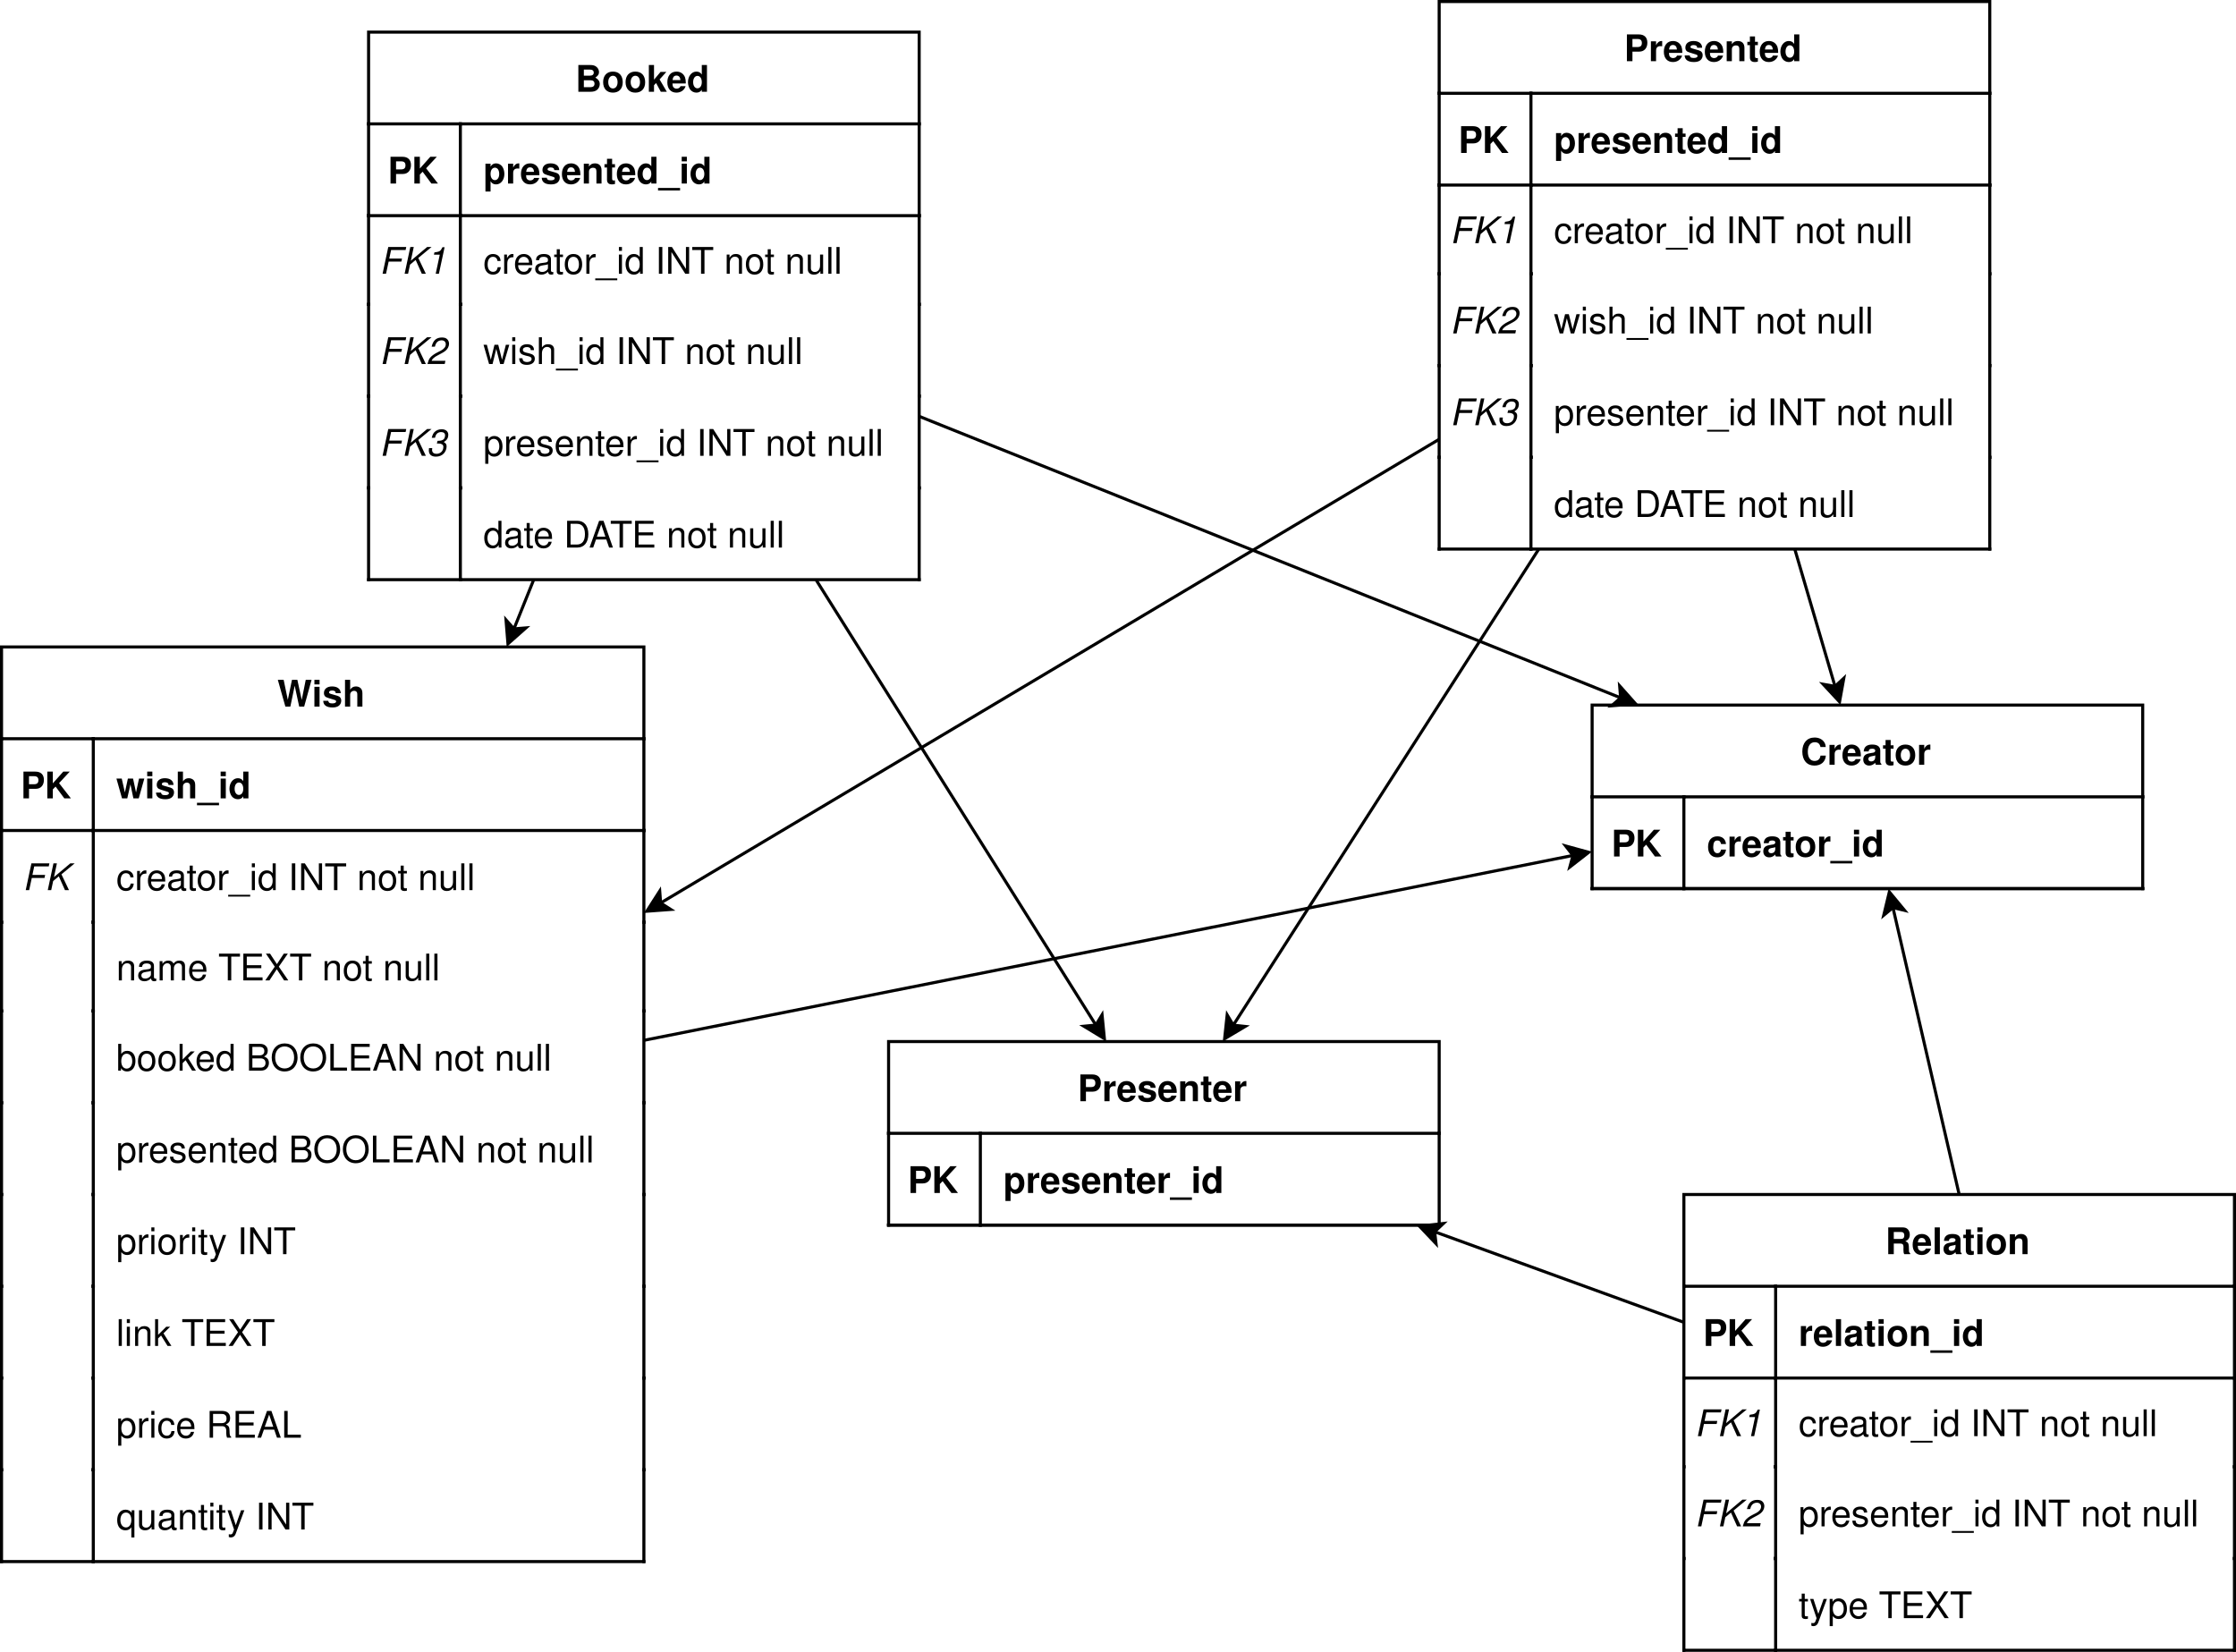
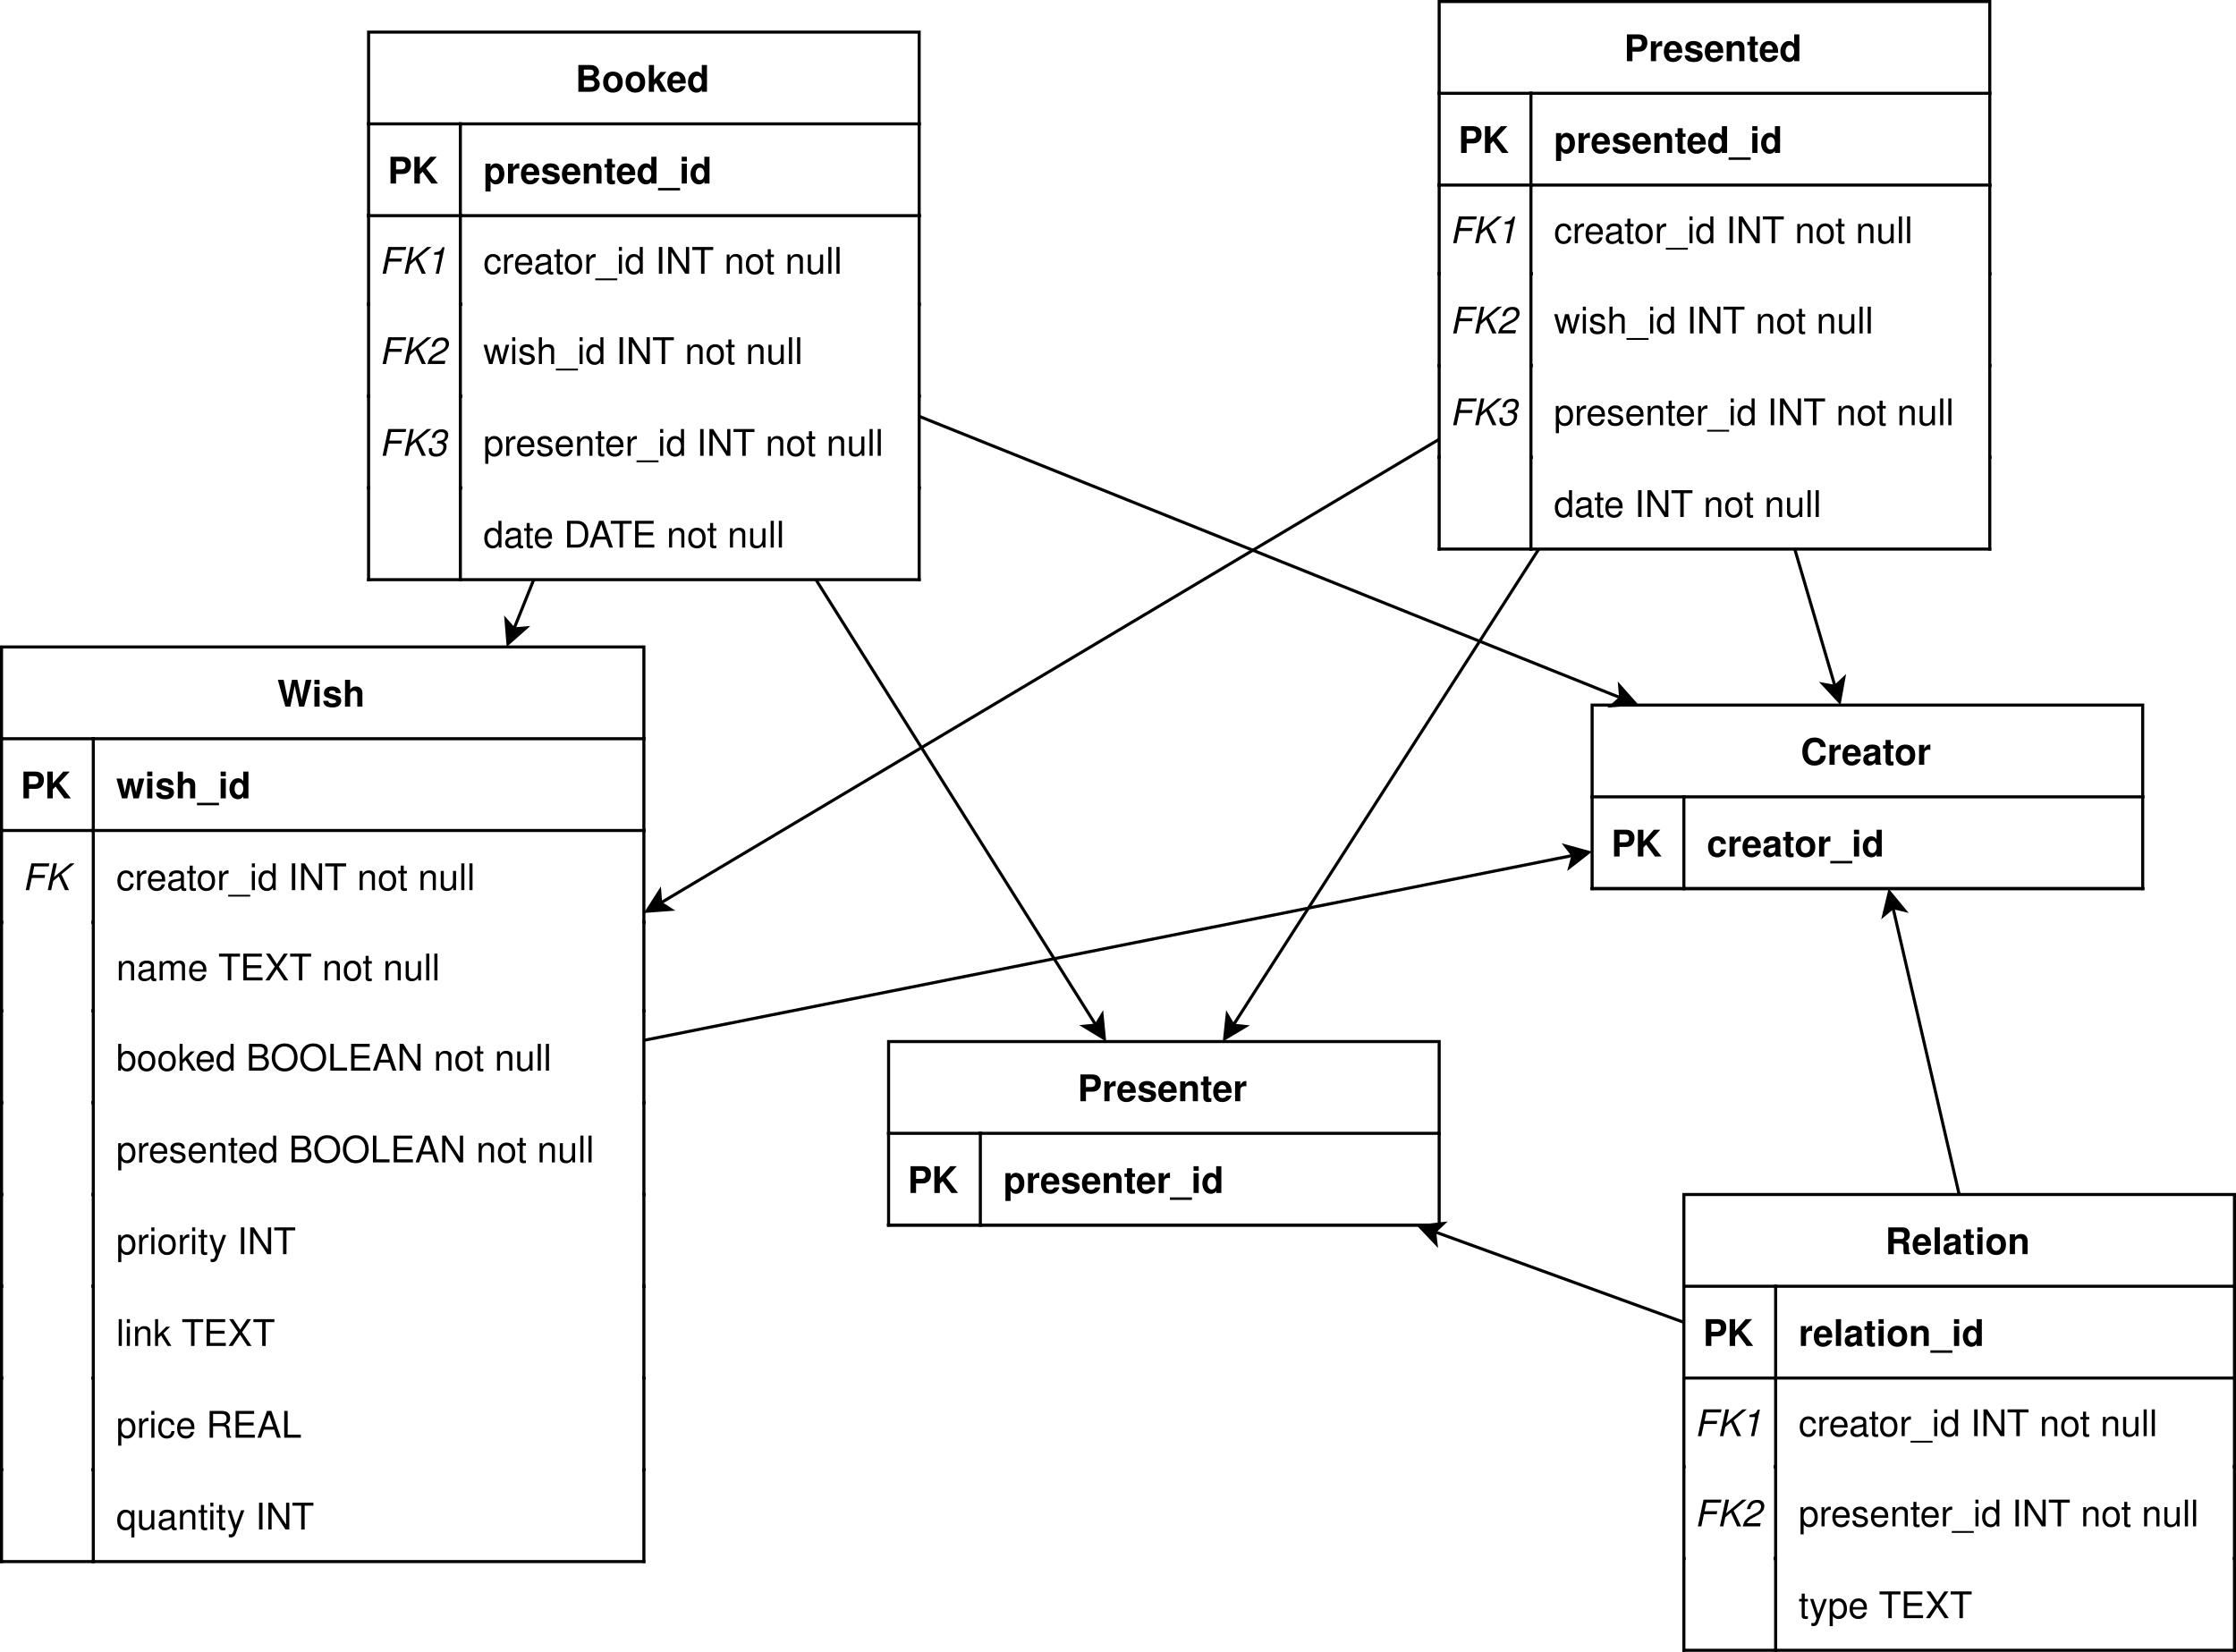
- <svg xmlns="http://www.w3.org/2000/svg" version="1.1" width="731px" height="540px" viewBox="-0.5 -0.5 731 540" content="&lt;mxfile host=&quot;drawio-plugin&quot; modified=&quot;2022-12-03T17:44:14.239Z&quot; agent=&quot;5.0 (X11; Linux x86_64) AppleWebKit/537.36 (KHTML, like Gecko) Chrome/97.0.469.45 Safari/537.36&quot; etag=&quot;lGgs7gcYodmk7gjhpev_&quot; version=&quot;20.5.3&quot; type=&quot;embed&quot;&gt;&lt;diagram id=&quot;23iRSUPoRavnBvh4doch&quot; name=&quot;Page-1&quot;&gt;7Z1dc5s4FIZ/jW89CCE+LmMn6e40bTNpZtq92qFGsZli8GK5cfrrVxgJG4RdkQABQSfjGhnLoFd6JJ1zhCZwvt5/iN3N6lPk4WCia95+Aq8nug4AgPS/JOUlTTFskCYsY99jJx0Tvvq/MUvUWOrO9/A2dyKJooD4m3ziIgpDvCC5NDeOo+f8aU9RkP/VjbvEQsLXhRuIqd98j6zSVFu3jul/YX+54r8MTCf9ZO3yk9mdbFeuFz2fJMGbCZzHUUTSd+v9HAdJ4fFySb93e+bT7MJiHBKZL7Dr+uUGO3Zv8xi7JIrZ5ZEXfs/0SjfJW+L+SJJmW+LGhEkDNZpAC5u4fohjmgAOx0Hgbrb+4fQ0ZeUH3p37Eu0Iz4gfzZ78PfYeUmWSc6lIdzSz5DDJ/Ilm/pVdTPKxG/jLkL5f0PtMfnEW4y29ljt3S9gZYkmwwvmFY4L3J0msZD7gaI1J/EJPYZ8ig6nEqqkO2fHzUXRgs7TVieAmS3NZPVtmWR+loG+YGmek1ARpLmvykNSj2SqK/d+JEgEruVOdDsfP/jpwQ1pBXa+QNIsODfJQ3n4QzKMgSsQMoxALeiYneXG0eXTjJSYsYRP5ITncM5rRP3oHc22KJohe65weg+Mx/UtOj8k8CrckpvUmyQNT+Z5xIuGMRBuWaYCfeP4xK+Lk/Y+IkGh9VmxHWmwmrqy2sA5tgaDt/cez6tLbIr4bPFCSueEySLU4gM09alEiWGkRZsVWLM9iC4to0T0FBzatfM/DYXmb0qTL+aRgYcVyZZkdS6Bybm5AMRG6hNbxXehtBbGy65TTTxf0W6TY/Jee8r46cjKm5862G3fhh8u79JtmQWjUhND78w0K1Sq8VHb1Kq+Lyt/TrifthcYuU4cg32VCo8UuU4djl/mGLjOr253sM3VDlT4zq6aD6jN1JOi34eRUttesILXKvSYUwfzN367GDlPPDAF8ismnBieCZWOvU8F0x3k7U4FhjB2kfAcJ5Vvz+Q6yVM1aJpWGSNie9pBZvRxWFwkMU1DwmXJS2e6xis4X+seqQ84/9I8y2dXcP4pj25HL57hMs4h+4sIF1wFrs0VYQ5HVt11itS7dhuEgUQ1FUp9aALW/Pz/S1zAiyesu+Wp/+K2d0T7f8Dz85O4C8tY6oTTWrRHrUljXaiK4I0lwvYa5E7TlxW2nkWPP5/nJD7WzOvpmfF8q1Or4LuZWc8sU/d6hu04u6/Hme7/IXbvMFYn8etmlsqtXd+6NGIncEpEBcNobVBuiW72PSM4q6aBG1IYuiPcjouPNZDQ9+/Ll7ubq82SuT66UQ3MFuVUeLKPRFN0siY0WSYxQH8GLBmnKQKIpgztmlWdvBcWVZq81srdR9lptstfuJXtrs0P0ir2iHWIT+7SdkeRGD0ZkJTDbmPWhV5jlDqYRs81gVtdaxKwJ+ohZXgWHhVlTtC0Efvhzws29KjC2grJKMxaOjG2UsbBNxp63CXWZsYOM7zbL4rv9RXJdDzdXd4pAtpZ47v5D1hwh2yhkzTYhe97402XImtKFqhJkxaCT/3ZuSBSzF1QQV2XMWuK0ZcZcopfoWyCtogtnQOHhDECyBmS22Lcw0xpXmsr1iOViZxW7kytNLWVWmlqDnIlY51eaesoupakgtcorTS3RmT2CWX6qUh3MJYtmKoeJSoNZjKe//dgDM3x+YY1Y6LVNZfoUgm2JU5ler6CRxHQtM5syrr4hDlsmu5rFF/3eI6abxLQtGpQaGz/zfHOYPq9vbzAt/0g5hQbT/MmcZUvSVWW0vNAqD6XtEcmNIrlsaUxzTBYNVrcfz7vK+8JkW77UVWKyaKDKP0pLUTBXUFtpMI/e12bBXLJSpjkw99L7ag/S+2qLJguP5k1Trq8eb1QEbmPWin4BV7RWPODAJX4UXibxZBCeWGTlPbGw5DEc5a5Y44LNShag/MdGU9KrXLG2/GT3HVyxjjIPys+q6aB6TEcX9IsZOZX1xFZQWuVO0xlDZN4ybanO5TY9sY5ogVDBE+vUFi/TJ0+sI8bLDMATW0FrlT2xzhgw0y6m2/TEOmUBM+f17Q2mB2l9ckTr0yCs/hXUVno87YxcbpLLrbpjgaZ1n8IlTXGQITBAE61Q5GVzfFqsEpQdg14OP1nyYHdBYBx6V8kuwvRoEbjbrb9IyEvWwYQb5emVYI5Xsaz5RDnaxQuWJfdSEs7TyXHdKPZyuxFfbGtlJcbTUsvbL5y7iAuq3Cc4P+ptcBgWt/bjWaT3w751VEHICMF8RpnFjGeUFoKQ0avklHgEe0ty8l/uipxaQQXttXKiQkaocC11yinx0PWW5HS6pSbfOuj4KKRpcYcwWUEz/10bgkoEglcTFO998j15P0Xs6J+TT673pwcvVSoBH1J2uBIAONWQc/yHinXidRVC2KSuwQoh84T2Blp4mbgdA7ZecLMbxS1zZeUENppawNFMiAxEx1hGvppAq7nuGInq3h+fNXtpejsZRCiFIR06UccqdoDEic1lFYZqZDgjb1adOxk8AZAutrZ+Rk8ca+qwLA9IdKKrv5S9ithK2yKQ6GUf8SxvA34FntuMoQCobA/I/gdRgPq2UehTFAUo2UdhAGEUVdRWOY4CoHGzx5Zh3WYkBUCi5VGFUAowzH0XQMnGC6ova68itdLD6nEbhobB3G4ohSkasVRY2g6GuVUDKNmrYRBhblX0VhvP4w4ODeO5zfXtoJ97OIBhbuIASnZxUHuJexWh1cbu+wS+Zbfa4cg33bGndFALbfbCCobj9NVxNhaYash0AH8xcvlC0FyUhfk+YXGlYvOf7ojYRvG58qY9dUwbIsOAGrT4KozKMTSFbKEGpkDXdARpD4loBbCaE/t9guZKxe5YwJStTy0N6khnL1Y9LdvQ4RTRmYypsZf2Gnbt8XRSWnNgd1jqPzTrQvPrXLOmh3FEx14np8fuZvUp8nByxv8=&lt;/diagram&gt;&lt;/mxfile&gt;">
+ <svg xmlns="http://www.w3.org/2000/svg" version="1.1" width="731px" height="540px" viewBox="-0.5 -0.5 731 540" content="&lt;mxfile host=&quot;drawio-plugin&quot; modified=&quot;2022-12-03T19:20:18.506Z&quot; agent=&quot;5.0 (X11; Linux x86_64) AppleWebKit/537.36 (KHTML, like Gecko) Chrome/97.0.469.45 Safari/537.36&quot; etag=&quot;NQ7UU1_n-iLCRe5rdIFW&quot; version=&quot;20.5.3&quot; type=&quot;embed&quot;&gt;&lt;diagram id=&quot;23iRSUPoRavnBvh4doch&quot; name=&quot;Page-1&quot;&gt;7Z1dc5s4FIZ/jW89CCE+LmMn6e40bTNpZtq92qFGsZli8GK5cfrrVxgJG4RdkQABQSfjGhnLoFd6JJ1zhCZwvt5/iN3N6lPk4WCia95+Aq8nug4AgPS/JOUlTTEdM01Yxr7HTjomfPV/Y5aosdSd7+Ft7kQSRQHxN/nERRSGeEFyaW4cR8/5056iIP+rG3eJhYSvCzcQU7/5HlmlqbZuHdP/wv5yxX8ZmE76ydrlJ7M72a5cL3o+SYI3EziPo4ik79b7OQ6SwuPlkn7v9syn2YXFOCQyX2DX9csNduze5jF2SRSzyyMv/J7plW6St8T9kSTNtsSNCZMGajSBFjZx/RDHNAEcjoPA3Wz9w+lpysoPvDv3JdoRnhE/mj35e+w9pMok51KR7mhmyWGS+RPN/Cu7mORjN/CXIX2/oPeZ/OIsxlt6LXfulrAzxJJghfMLxwTvT5JYyXzA0RqT+IWewj5FBlOJVVMdsuPno+jAZmmrE8FNluayerbMsj5KQd8wNc5IqQnSXNbkIalHs1UU+78TJQJWcqc6HY6f/XXghrSCul4haRYdGuShvP0gmEdBlIgZRiEW9ExO8uJo8+jGS0xYwibyQ3K4ZzSjf/QO5toUTRC91jk9Bsdj+pecHpN5FG5JTOtNkgem8j3jRMIZiTYs0wA/8fxjVsTJ+x8RIdH6rNiOtNhMXFltYR3aAkHb+49n1aW3RXw3eKAkc8NlkGpxAJt71KJEsNIizIqtWJ7FFhbRonsKDmxa+Z6Hw/I2pUmX80nBworlyjI7lkDl3NyAYiJ0Ca3ju9DbCmJl1ymnny7ot0ix+S895X115GRMz51tN+7CD5d36TfNgtCoCaH35xsUqlV4qezqVV4Xlb+nXU/aC41dpg5BvsuERotdpg7HLvMNXWZWtzvZZ+qGKn1mVk0H1WfqSNBvw8mpbK9ZQWqVe00ogvmbv12NHaaeGQL4FJNPDU4Ey8Zep4LpjvN2pgLDGDtI+Q4Syrfm8x1kqZq1TCoNkbA97SGzejmsLhIYpqDgM+Wkst1jFZ0v9I9Vh5x/6B9lsqu5fxTHtiOXz3GZZhH9xIULrgPWZouwhiKrb7vEal26DcNBohqKpD61AGp/f36kr2FEktdd8tX+8Fs7o32+4Xn4yd0F5K11QmmsWyPWpbCu1URwR5Lgeg1zJ2jLi9tOI8eez/OTH2pndfTN+L5UqNXxXcyt5pYp+r1Dd51c1uPN936Ru3aZKxL59bJLZVev7twbMRK5JSID4LQ3qDZEt3ofkZxV0kGNqA1dEO9HRMebyWh69uXL3c3V58lcn1wph+YKcqs8WEajKbpZEhstkhihPoIXDdKUgURTBnfMKs/eCoorzV5rZG+j7LXaZK/dS/bWZofoFXtFO8Qm9mk7I8mNHozISmC2MetDrzDLHUwjZpvBrK61iFkT9BGzvAoOC7OmaFsI/PDnhJt7VWBsBWWVZiwcGdsoY2GbjD1vE+oyYwcZ322WxXf7i+S6Hm6u7hSBbC3x3P2HrDlCtlHImm1C9rzxp8uQNaULVSXIikEn/+3ckChmL6ggrsqYtcRpy4y5RC/Rt0BaRRfOgMLDGYBkDchssW9hpjWuNJXrEcvFzip2J1eaWsqsNLUGOROxzq809ZRdSlNBapVXmlqiM3sEs/xUpTqYSxbNVA4TlQazGE9/+7EHZvj8whqx0GubyvQpBNsSpzK9XkEjielaZjZlXH1DHLZMdjWLL/q9R0w3iWlbNCg1Nn7m+eYwfV7f3mBa/pFyCg2mbTGmPluSriqj5YVWeShtj0huFMllS2OaY7JosLr9eN5V3hcm2/KlrhKTRQNV/lFaioK5gtpKg3n0vjYL5pKVMs2BuZfeV3uQ3ldbNFl4NG+acn31eKMicBuzVvQLuKK14gEHLvGj8DKJJ4PwxCIr74mFJY/hKHfFGhdsVrIA5T82mpJe5Yq15Se77+CKdZR5UH5WTQfVYzq6oF/MyKmsJ7aC0ip3ms4YIvOWaUt1LrfpiXVEC4QKnlintniZPnliHTFeZgCe2Apaq+yJdcaAmXYx3aYn1ikLmDmvb28wPUjrkyNanwZh9a+gttLjaWfkcpNcbtUdCzSt+xQuaYqDDIEBmmiFIi+b49NilaDsGPRy+MmSB7sLAuPQu0p2EaZHi8Ddbv1FQl6yDibcKE+vBHO8imXNJ8rRLl6wLLmXknCeTo7rRrGX2434YlsrKzGellrefuHcRVxQ5T7B+VFvg8OwuLUfzyK9H/atowpCRgjmM8osZjyjtBCEjF4lp8Qj2FuSk/9yV+TUCipor5UTFTJChWupU06Jh663JKfTLTX51kHHRyFNizuEyQqa+e/aEFQiELyaoHjvk+/J+yliR/+cfHK9Pz14qVIJ+JCyw5UAwKmGnOM/VKwTr6sQwiZ1DVYImSe0N9DCy8TtGLD1gpvdKG6ZKysnsNHUAo5mQmQgOsYy8tUEWs11x0hU9/74rNlL09vJIEIpDOnQiTpWsQMkTmwuqzBUI8MZebPq3MngCYB0sbX1M3riWFOHZXlAohNd/aXsVcRW2haBRC/7iGd5G/Ar8NxmDAVAZXtA9j+IAtS3jUKfoihAyT4KAwijqKK2ynEUAI2bPbYM6zYjKQASLY8qhFKAYe67AEo2XlB9WXsVqZUeVo/bMDQM5nZDKUzRiKXC0nYwzK0aQMleDYMIc6uit9p4HndwaBjPba5vB/3cwwEMcxMHULKLA1virip1x+empuXwPnFv2a12OPBNd+wpHdNCm72wguE0fXWYjQWmGjIdwF+MXL4QNBdkYb5PVFyp2PynOyK2UXysvGlPHdOGyDCgBi2+CKNyCE0hW6iBKdA1HUHaQSJaAazmxH6fmLlSsTsWL2XrU0uDOtLZi1VPyzZ0OEV0ImNq7KW9hl17OJ2U1hzYHZb6D8260Pw616zpYRzRsdfJ6bG7WX2KPJyc8T8=&lt;/diagram&gt;&lt;/mxfile&gt;">
  <defs>
    <clipPath id="mx-clip-520-260-30-30-0">
      <rect x="520" y="260" width="30" height="30" />
    </clipPath>
    <clipPath id="mx-clip-556-260-144-30-0">
      <rect x="556" y="260" width="144" height="30" />
    </clipPath>
    <clipPath id="mx-clip-290-370-30-30-0">
      <rect x="290" y="370" width="30" height="30" />
    </clipPath>
    <clipPath id="mx-clip-326-370-144-30-0">
      <rect x="326" y="370" width="144" height="30" />
    </clipPath>
    <clipPath id="mx-clip-0-241-30-30-0">
      <rect x="0" y="241" width="30" height="30" />
    </clipPath>
    <clipPath id="mx-clip-36-241-174-30-0">
      <rect x="36" y="241" width="174" height="30" />
    </clipPath>
    <clipPath id="mx-clip-0-271-30-30-0">
      <rect x="0" y="271" width="30" height="30" />
    </clipPath>
    <clipPath id="mx-clip-36-271-174-30-0">
      <rect x="36" y="271" width="174" height="30" />
    </clipPath>
    <clipPath id="mx-clip-36-301-174-29-0">
      <rect x="36" y="301" width="174" height="29" />
    </clipPath>
    <clipPath id="mx-clip-36-330-174-30-0">
      <rect x="36" y="330" width="174" height="30" />
    </clipPath>
    <clipPath id="mx-clip-36-360-174-30-0">
      <rect x="36" y="360" width="174" height="30" />
    </clipPath>
    <clipPath id="mx-clip-36-390-174-30-0">
      <rect x="36" y="390" width="174" height="30" />
    </clipPath>
    <clipPath id="mx-clip-36-420-174-30-0">
      <rect x="36" y="420" width="174" height="30" />
    </clipPath>
    <clipPath id="mx-clip-36-450-174-30-0">
      <rect x="36" y="450" width="174" height="30" />
    </clipPath>
    <clipPath id="mx-clip-36-480-174-30-0">
      <rect x="36" y="480" width="174" height="30" />
    </clipPath>
    <clipPath id="mx-clip-120-40-30-30-0">
      <rect x="120" y="40" width="30" height="30" />
    </clipPath>
    <clipPath id="mx-clip-156-40-144-30-0">
      <rect x="156" y="40" width="144" height="30" />
    </clipPath>
    <clipPath id="mx-clip-120-70-30-29-0">
      <rect x="120" y="70" width="30" height="29" />
    </clipPath>
    <clipPath id="mx-clip-156-70-144-29-0">
      <rect x="156" y="70" width="144" height="29" />
    </clipPath>
    <clipPath id="mx-clip-120-99-30-30-0">
      <rect x="120" y="99" width="30" height="30" />
    </clipPath>
    <clipPath id="mx-clip-156-99-144-30-0">
      <rect x="156" y="99" width="144" height="30" />
    </clipPath>
    <clipPath id="mx-clip-120-129-30-30-0">
      <rect x="120" y="129" width="30" height="30" />
    </clipPath>
    <clipPath id="mx-clip-156-129-144-30-0">
      <rect x="156" y="129" width="144" height="30" />
    </clipPath>
    <clipPath id="mx-clip-156-159-144-30-0">
      <rect x="156" y="159" width="144" height="30" />
    </clipPath>
    <clipPath id="mx-clip-550-420-30-30-0">
      <rect x="550" y="420" width="30" height="30" />
    </clipPath>
    <clipPath id="mx-clip-586-420-144-30-0">
      <rect x="586" y="420" width="144" height="30" />
    </clipPath>
    <clipPath id="mx-clip-550-450-30-29-0">
      <rect x="550" y="450" width="30" height="29" />
    </clipPath>
    <clipPath id="mx-clip-586-450-144-29-0">
      <rect x="586" y="450" width="144" height="29" />
    </clipPath>
    <clipPath id="mx-clip-550-479-30-30-0">
      <rect x="550" y="479" width="30" height="30" />
    </clipPath>
    <clipPath id="mx-clip-586-479-144-30-0">
      <rect x="586" y="479" width="144" height="30" />
    </clipPath>
    <clipPath id="mx-clip-586-509-144-30-0">
      <rect x="586" y="509" width="144" height="30" />
    </clipPath>
    <clipPath id="mx-clip-470-30-30-30-0">
      <rect x="470" y="30" width="30" height="30" />
    </clipPath>
    <clipPath id="mx-clip-506-30-144-30-0">
      <rect x="506" y="30" width="144" height="30" />
    </clipPath>
    <clipPath id="mx-clip-470-60-30-29-0">
      <rect x="470" y="60" width="30" height="29" />
    </clipPath>
    <clipPath id="mx-clip-506-60-144-29-0">
      <rect x="506" y="60" width="144" height="29" />
    </clipPath>
    <clipPath id="mx-clip-470-89-30-30-0">
      <rect x="470" y="89" width="30" height="30" />
    </clipPath>
    <clipPath id="mx-clip-506-89-144-30-0">
      <rect x="506" y="89" width="144" height="30" />
    </clipPath>
    <clipPath id="mx-clip-470-119-30-30-0">
      <rect x="470" y="119" width="30" height="30" />
    </clipPath>
    <clipPath id="mx-clip-506-119-144-30-0">
      <rect x="506" y="119" width="144" height="30" />
    </clipPath>
    <clipPath id="mx-clip-506-149-144-30-0">
      <rect x="506" y="149" width="144" height="30" />
    </clipPath>
  </defs>
  <g>
    <path d="M 520 260 L 520 230 L 700 230 L 700 260" fill="rgb(255, 255, 255)" stroke="rgb(0, 0, 0)" stroke-miterlimit="10" pointer-events="all" />
    <path d="M 520 260 L 520 290 L 700 290 L 700 260" fill="none" stroke="rgb(0, 0, 0)" stroke-miterlimit="10" pointer-events="none" />
    <path d="M 520 260 L 700 260" fill="none" stroke="rgb(0, 0, 0)" stroke-miterlimit="10" pointer-events="none" />
    <path d="M 550 260 L 550 290" fill="none" stroke="rgb(0, 0, 0)" stroke-miterlimit="10" pointer-events="none" />
    <g fill="rgb(0, 0, 0)" font-family="Helvetica" font-weight="bold" pointer-events="none" text-anchor="middle" font-size="12px">
      <text x="609.5" y="249.5">Creator</text>
    </g>
    <path d="M 520 260 M 700 260 M 700 290 L 520 290" fill="none" stroke="rgb(0, 0, 0)" stroke-linecap="square" stroke-miterlimit="10" pointer-events="none" />
    <path d="M 520 260 M 550 260 M 550 290 M 520 290" fill="none" stroke="rgb(0, 0, 0)" stroke-linecap="square" stroke-miterlimit="10" pointer-events="none" />
    <g fill="rgb(0, 0, 0)" font-family="Helvetica" font-weight="bold" pointer-events="none" clip-path="url(#mx-clip-520-260-30-30-0)" text-anchor="middle" font-size="12px">
      <text x="534.5" y="279.5">PK</text>
    </g>
    <path d="M 550 260 M 700 260 M 700 290 M 550 290" fill="none" stroke="rgb(0, 0, 0)" stroke-linecap="square" stroke-miterlimit="10" pointer-events="none" />
    <g fill="rgb(0, 0, 0)" font-family="Helvetica" font-weight="bold" text-decoration="underline" pointer-events="none" clip-path="url(#mx-clip-556-260-144-30-0)" font-size="12px">
      <text x="557.5" y="279.5">creator_id</text>
    </g>
    <path d="M 290 370 L 290 340 L 470 340 L 470 370" fill="rgb(255, 255, 255)" stroke="rgb(0, 0, 0)" stroke-miterlimit="10" pointer-events="none" />
    <path d="M 290 370 L 290 400 L 470 400 L 470 370" fill="none" stroke="rgb(0, 0, 0)" stroke-miterlimit="10" pointer-events="none" />
    <path d="M 290 370 L 470 370" fill="none" stroke="rgb(0, 0, 0)" stroke-miterlimit="10" pointer-events="none" />
    <path d="M 320 370 L 320 400" fill="none" stroke="rgb(0, 0, 0)" stroke-miterlimit="10" pointer-events="none" />
    <g fill="rgb(0, 0, 0)" font-family="Helvetica" font-weight="bold" pointer-events="none" text-anchor="middle" font-size="12px">
      <text x="379.5" y="359.5">Presenter</text>
    </g>
    <path d="M 290 370 M 470 370 M 470 400 L 290 400" fill="none" stroke="rgb(0, 0, 0)" stroke-linecap="square" stroke-miterlimit="10" pointer-events="none" />
    <path d="M 290 370 M 320 370 M 320 400 M 290 400" fill="none" stroke="rgb(0, 0, 0)" stroke-linecap="square" stroke-miterlimit="10" pointer-events="none" />
    <g fill="rgb(0, 0, 0)" font-family="Helvetica" font-weight="bold" pointer-events="none" clip-path="url(#mx-clip-290-370-30-30-0)" text-anchor="middle" font-size="12px">
      <text x="304.5" y="389.5">PK</text>
    </g>
    <path d="M 320 370 M 470 370 M 470 400 M 320 400" fill="none" stroke="rgb(0, 0, 0)" stroke-linecap="square" stroke-miterlimit="10" pointer-events="none" />
    <g fill="rgb(0, 0, 0)" font-family="Helvetica" font-weight="bold" text-decoration="underline" pointer-events="none" clip-path="url(#mx-clip-326-370-144-30-0)" font-size="12px">
      <text x="327.5" y="389.5">presenter_id</text>
    </g>
    <path d="M 0 241 L 0 211 L 210 211 L 210 241" fill="rgb(255, 255, 255)" stroke="rgb(0, 0, 0)" stroke-miterlimit="10" pointer-events="none" />
    <path d="M 0 241 L 0 510 L 210 510 L 210 241" fill="none" stroke="rgb(0, 0, 0)" stroke-miterlimit="10" pointer-events="none" />
    <path d="M 0 241 L 210 241" fill="none" stroke="rgb(0, 0, 0)" stroke-miterlimit="10" pointer-events="none" />
    <path d="M 30 241 L 30 271 L 30 301 L 30 330 L 30 360 L 30 390 L 30 420 L 30 450 L 30 480 L 30 510" fill="none" stroke="rgb(0, 0, 0)" stroke-miterlimit="10" pointer-events="none" />
    <g fill="rgb(0, 0, 0)" font-family="Helvetica" font-weight="bold" pointer-events="none" text-anchor="middle" font-size="12px">
      <text x="104.5" y="230.5">Wish</text>
    </g>
    <path d="M 0 241 M 210 241 M 210 271 L 0 271" fill="none" stroke="rgb(0, 0, 0)" stroke-linecap="square" stroke-miterlimit="10" pointer-events="none" />
    <path d="M 0 241 M 30 241 M 30 271 M 0 271" fill="none" stroke="rgb(0, 0, 0)" stroke-linecap="square" stroke-miterlimit="10" pointer-events="none" />
    <g fill="rgb(0, 0, 0)" font-family="Helvetica" font-weight="bold" pointer-events="none" clip-path="url(#mx-clip-0-241-30-30-0)" text-anchor="middle" font-size="12px">
      <text x="14.5" y="260.5">PK</text>
    </g>
    <path d="M 30 241 M 210 241 M 210 271 M 30 271" fill="none" stroke="rgb(0, 0, 0)" stroke-linecap="square" stroke-miterlimit="10" pointer-events="none" />
    <g fill="rgb(0, 0, 0)" font-family="Helvetica" font-weight="bold" text-decoration="underline" pointer-events="none" clip-path="url(#mx-clip-36-241-174-30-0)" font-size="12px">
      <text x="37.5" y="260.5">wish_id</text>
    </g>
    <path d="M 0 271 M 30 271 M 30 301 M 0 301" fill="none" stroke="rgb(0, 0, 0)" stroke-linecap="square" stroke-miterlimit="10" pointer-events="none" />
    <g fill="rgb(0, 0, 0)" font-family="Helvetica" font-style="italic" pointer-events="none" clip-path="url(#mx-clip-0-271-30-30-0)" text-anchor="middle" font-size="12px">
      <text x="14.5" y="290.5">FK</text>
    </g>
    <path d="M 30 271 M 210 271 M 210 301 M 30 301" fill="none" stroke="rgb(0, 0, 0)" stroke-linecap="square" stroke-miterlimit="10" pointer-events="none" />
    <g fill="rgb(0, 0, 0)" font-family="Helvetica" pointer-events="none" clip-path="url(#mx-clip-36-271-174-30-0)" font-size="12px">
      <text x="37.5" y="290.5">creator_id INT not null</text>
    </g>
    <path d="M 0 301 M 30 301 M 30 330 M 0 330" fill="none" stroke="rgb(0, 0, 0)" stroke-linecap="square" stroke-miterlimit="10" pointer-events="none" />
    <path d="M 30 301 M 210 301 M 210 330 M 30 330" fill="none" stroke="rgb(0, 0, 0)" stroke-linecap="square" stroke-miterlimit="10" pointer-events="none" />
    <g fill="rgb(0, 0, 0)" font-family="Helvetica" pointer-events="none" clip-path="url(#mx-clip-36-301-174-29-0)" font-size="12px">
      <text x="37.5" y="320">name TEXT not null</text>
    </g>
    <path d="M 0 330 M 30 330 M 30 360 M 0 360" fill="none" stroke="rgb(0, 0, 0)" stroke-linecap="square" stroke-miterlimit="10" pointer-events="none" />
    <path d="M 30 330 M 210 330 M 210 360 M 30 360" fill="none" stroke="rgb(0, 0, 0)" stroke-linecap="square" stroke-miterlimit="10" pointer-events="none" />
    <g fill="rgb(0, 0, 0)" font-family="Helvetica" pointer-events="none" clip-path="url(#mx-clip-36-330-174-30-0)" font-size="12px">
      <text x="37.5" y="349.5">booked BOOLEAN not null</text>
    </g>
    <path d="M 0 360 M 30 360 M 30 390 M 0 390" fill="none" stroke="rgb(0, 0, 0)" stroke-linecap="square" stroke-miterlimit="10" pointer-events="none" />
    <path d="M 30 360 M 210 360 M 210 390 M 30 390" fill="none" stroke="rgb(0, 0, 0)" stroke-linecap="square" stroke-miterlimit="10" pointer-events="none" />
    <g fill="rgb(0, 0, 0)" font-family="Helvetica" pointer-events="none" clip-path="url(#mx-clip-36-360-174-30-0)" font-size="12px">
      <text x="37.5" y="379.5">presented BOOLEAN not null</text>
    </g>
    <path d="M 0 390 M 30 390 M 30 420 M 0 420" fill="none" stroke="rgb(0, 0, 0)" stroke-linecap="square" stroke-miterlimit="10" pointer-events="none" />
    <path d="M 30 390 M 210 390 M 210 420 M 30 420" fill="none" stroke="rgb(0, 0, 0)" stroke-linecap="square" stroke-miterlimit="10" pointer-events="none" />
    <g fill="rgb(0, 0, 0)" font-family="Helvetica" pointer-events="none" clip-path="url(#mx-clip-36-390-174-30-0)" font-size="12px">
      <text x="37.5" y="409.5">priority INT</text>
    </g>
    <path d="M 0 420 M 30 420 M 30 450 M 0 450" fill="none" stroke="rgb(0, 0, 0)" stroke-linecap="square" stroke-miterlimit="10" pointer-events="none" />
    <path d="M 30 420 M 210 420 M 210 450 M 30 450" fill="none" stroke="rgb(0, 0, 0)" stroke-linecap="square" stroke-miterlimit="10" pointer-events="none" />
    <g fill="rgb(0, 0, 0)" font-family="Helvetica" pointer-events="none" clip-path="url(#mx-clip-36-420-174-30-0)" font-size="12px">
      <text x="37.5" y="439.5">link TEXT</text>
    </g>
    <path d="M 0 450 M 30 450 M 30 480 M 0 480" fill="none" stroke="rgb(0, 0, 0)" stroke-linecap="square" stroke-miterlimit="10" pointer-events="none" />
    <path d="M 30 450 M 210 450 M 210 480 M 30 480" fill="none" stroke="rgb(0, 0, 0)" stroke-linecap="square" stroke-miterlimit="10" pointer-events="none" />
    <g fill="rgb(0, 0, 0)" font-family="Helvetica" pointer-events="none" clip-path="url(#mx-clip-36-450-174-30-0)" font-size="12px">
      <text x="37.5" y="469.5">price REAL</text>
    </g>
    <path d="M 0 480 M 30 480 M 30 510 M 0 510" fill="none" stroke="rgb(0, 0, 0)" stroke-linecap="square" stroke-miterlimit="10" pointer-events="none" />
    <path d="M 30 480 M 210 480 M 210 510 M 30 510" fill="none" stroke="rgb(0, 0, 0)" stroke-linecap="square" stroke-miterlimit="10" pointer-events="none" />
    <g fill="rgb(0, 0, 0)" font-family="Helvetica" pointer-events="none" clip-path="url(#mx-clip-36-480-174-30-0)" font-size="12px">
      <text x="37.5" y="499.5">quantity INT</text>
    </g>
    <path d="M 120 40 L 120 10 L 300 10 L 300 40" fill="rgb(255, 255, 255)" stroke="rgb(0, 0, 0)" stroke-miterlimit="10" pointer-events="none" />
    <path d="M 120 40 L 120 189 L 300 189 L 300 40" fill="none" stroke="rgb(0, 0, 0)" stroke-miterlimit="10" pointer-events="none" />
    <path d="M 120 40 L 300 40" fill="none" stroke="rgb(0, 0, 0)" stroke-miterlimit="10" pointer-events="none" />
    <path d="M 150 40 L 150 70 L 150 99 L 150 129 L 150 159 L 150 189" fill="none" stroke="rgb(0, 0, 0)" stroke-miterlimit="10" pointer-events="none" />
    <g fill="rgb(0, 0, 0)" font-family="Helvetica" font-weight="bold" pointer-events="none" text-anchor="middle" font-size="12px">
      <text x="209.5" y="29.5">Booked</text>
    </g>
    <path d="M 120 40 M 300 40 M 300 70 L 120 70" fill="none" stroke="rgb(0, 0, 0)" stroke-linecap="square" stroke-miterlimit="10" pointer-events="none" />
    <path d="M 120 40 M 150 40 M 150 70 M 120 70" fill="none" stroke="rgb(0, 0, 0)" stroke-linecap="square" stroke-miterlimit="10" pointer-events="none" />
    <g fill="rgb(0, 0, 0)" font-family="Helvetica" font-weight="bold" pointer-events="none" clip-path="url(#mx-clip-120-40-30-30-0)" text-anchor="middle" font-size="12px">
      <text x="134.5" y="59.5">PK</text>
    </g>
    <path d="M 150 40 M 300 40 M 300 70 M 150 70" fill="none" stroke="rgb(0, 0, 0)" stroke-linecap="square" stroke-miterlimit="10" pointer-events="none" />
    <g fill="rgb(0, 0, 0)" font-family="Helvetica" font-weight="bold" text-decoration="underline" pointer-events="none" clip-path="url(#mx-clip-156-40-144-30-0)" font-size="12px">
      <text x="157.5" y="59.5">presented_id</text>
    </g>
    <path d="M 120 70 M 150 70 M 150 99 M 120 99" fill="none" stroke="rgb(0, 0, 0)" stroke-linecap="square" stroke-miterlimit="10" pointer-events="none" />
    <g fill="rgb(0, 0, 0)" font-family="Helvetica" font-style="italic" pointer-events="none" clip-path="url(#mx-clip-120-70-30-29-0)" text-anchor="middle" font-size="12px">
      <text x="134.5" y="89">FK1</text>
    </g>
    <path d="M 150 70 M 300 70 M 300 99 M 150 99" fill="none" stroke="rgb(0, 0, 0)" stroke-linecap="square" stroke-miterlimit="10" pointer-events="none" />
    <g fill="rgb(0, 0, 0)" font-family="Helvetica" pointer-events="none" clip-path="url(#mx-clip-156-70-144-29-0)" font-size="12px">
      <text x="157.5" y="89">creator_id INT not null</text>
    </g>
    <path d="M 120 99 M 150 99 M 150 129 M 120 129" fill="none" stroke="rgb(0, 0, 0)" stroke-linecap="square" stroke-miterlimit="10" pointer-events="none" />
    <g fill="rgb(0, 0, 0)" font-family="Helvetica" font-style="italic" pointer-events="none" clip-path="url(#mx-clip-120-99-30-30-0)" text-anchor="middle" font-size="12px">
      <text x="134.5" y="118.5">FK2</text>
    </g>
    <path d="M 150 99 M 300 99 M 300 129 M 150 129" fill="none" stroke="rgb(0, 0, 0)" stroke-linecap="square" stroke-miterlimit="10" pointer-events="none" />
    <g fill="rgb(0, 0, 0)" font-family="Helvetica" pointer-events="none" clip-path="url(#mx-clip-156-99-144-30-0)" font-size="12px">
      <text x="157.5" y="118.5">wish_id INT not null</text>
    </g>
    <path d="M 120 129 M 150 129 M 150 159 M 120 159" fill="none" stroke="rgb(0, 0, 0)" stroke-linecap="square" stroke-miterlimit="10" pointer-events="none" />
    <g fill="rgb(0, 0, 0)" font-family="Helvetica" font-style="italic" pointer-events="none" clip-path="url(#mx-clip-120-129-30-30-0)" text-anchor="middle" font-size="12px">
      <text x="134.5" y="148.5">FK3</text>
    </g>
    <path d="M 150 129 M 300 129 M 300 159 M 150 159" fill="none" stroke="rgb(0, 0, 0)" stroke-linecap="square" stroke-miterlimit="10" pointer-events="none" />
    <g fill="rgb(0, 0, 0)" font-family="Helvetica" pointer-events="none" clip-path="url(#mx-clip-156-129-144-30-0)" font-size="12px">
      <text x="157.5" y="148.5">presenter_id INT not null</text>
    </g>
    <path d="M 120 159 M 150 159 M 150 189 M 120 189" fill="none" stroke="rgb(0, 0, 0)" stroke-linecap="square" stroke-miterlimit="10" pointer-events="none" />
    <path d="M 150 159 M 300 159 M 300 189 M 150 189" fill="none" stroke="rgb(0, 0, 0)" stroke-linecap="square" stroke-miterlimit="10" pointer-events="none" />
    <g fill="rgb(0, 0, 0)" font-family="Helvetica" pointer-events="none" clip-path="url(#mx-clip-156-159-144-30-0)" font-size="12px">
      <text x="157.5" y="178.5">date DATE not null</text>
    </g>
    <path d="M 550 420 L 550 390 L 730 390 L 730 420" fill="rgb(255, 255, 255)" stroke="rgb(0, 0, 0)" stroke-miterlimit="10" pointer-events="none" />
    <path d="M 550 420 L 550 539 L 730 539 L 730 420" fill="none" stroke="rgb(0, 0, 0)" stroke-miterlimit="10" pointer-events="none" />
    <path d="M 550 420 L 730 420" fill="none" stroke="rgb(0, 0, 0)" stroke-miterlimit="10" pointer-events="none" />
    <path d="M 580 420 L 580 450 L 580 479 L 580 509 L 580 539" fill="none" stroke="rgb(0, 0, 0)" stroke-miterlimit="10" pointer-events="none" />
    <g fill="rgb(0, 0, 0)" font-family="Helvetica" font-weight="bold" pointer-events="none" text-anchor="middle" font-size="12px">
      <text x="639.5" y="409.5">Relation</text>
    </g>
    <path d="M 550 420 M 730 420 M 730 450 L 550 450" fill="none" stroke="rgb(0, 0, 0)" stroke-linecap="square" stroke-miterlimit="10" pointer-events="none" />
    <path d="M 550 420 M 580 420 M 580 450 M 550 450" fill="none" stroke="rgb(0, 0, 0)" stroke-linecap="square" stroke-miterlimit="10" pointer-events="none" />
    <g fill="rgb(0, 0, 0)" font-family="Helvetica" font-weight="bold" pointer-events="none" clip-path="url(#mx-clip-550-420-30-30-0)" text-anchor="middle" font-size="12px">
      <text x="564.5" y="439.5">PK</text>
    </g>
    <path d="M 580 420 M 730 420 M 730 450 M 580 450" fill="none" stroke="rgb(0, 0, 0)" stroke-linecap="square" stroke-miterlimit="10" pointer-events="none" />
    <g fill="rgb(0, 0, 0)" font-family="Helvetica" font-weight="bold" text-decoration="underline" pointer-events="none" clip-path="url(#mx-clip-586-420-144-30-0)" font-size="12px">
      <text x="587.5" y="439.5">relation_id</text>
    </g>
    <path d="M 550 450 M 580 450 M 580 479 M 550 479" fill="none" stroke="rgb(0, 0, 0)" stroke-linecap="square" stroke-miterlimit="10" pointer-events="none" />
    <g fill="rgb(0, 0, 0)" font-family="Helvetica" font-style="italic" pointer-events="none" clip-path="url(#mx-clip-550-450-30-29-0)" text-anchor="middle" font-size="12px">
      <text x="564.5" y="469">FK1</text>
    </g>
    <path d="M 580 450 M 730 450 M 730 479 M 580 479" fill="none" stroke="rgb(0, 0, 0)" stroke-linecap="square" stroke-miterlimit="10" pointer-events="none" />
    <g fill="rgb(0, 0, 0)" font-family="Helvetica" pointer-events="none" clip-path="url(#mx-clip-586-450-144-29-0)" font-size="12px">
      <text x="587.5" y="469">creator_id INT not null</text>
    </g>
    <path d="M 550 479 M 580 479 M 580 509 M 550 509" fill="none" stroke="rgb(0, 0, 0)" stroke-linecap="square" stroke-miterlimit="10" pointer-events="none" />
    <g fill="rgb(0, 0, 0)" font-family="Helvetica" font-style="italic" pointer-events="none" clip-path="url(#mx-clip-550-479-30-30-0)" text-anchor="middle" font-size="12px">
      <text x="564.5" y="498.5">FK2</text>
    </g>
    <path d="M 580 479 M 730 479 M 730 509 M 580 509" fill="none" stroke="rgb(0, 0, 0)" stroke-linecap="square" stroke-miterlimit="10" pointer-events="none" />
    <g fill="rgb(0, 0, 0)" font-family="Helvetica" pointer-events="none" clip-path="url(#mx-clip-586-479-144-30-0)" font-size="12px">
      <text x="587.5" y="498.5">presenter_id INT not null</text>
    </g>
    <path d="M 550 509 M 580 509 M 580 539 M 550 539" fill="none" stroke="rgb(0, 0, 0)" stroke-linecap="square" stroke-miterlimit="10" pointer-events="none" />
    <path d="M 580 509 M 730 509 M 730 539 M 580 539" fill="none" stroke="rgb(0, 0, 0)" stroke-linecap="square" stroke-miterlimit="10" pointer-events="none" />
    <g fill="rgb(0, 0, 0)" font-family="Helvetica" pointer-events="none" clip-path="url(#mx-clip-586-509-144-30-0)" font-size="12px">
      <text x="587.5" y="528.5">type TEXT</text>
    </g>
    <path d="M 173.99 189 L 167.52 205.09" fill="none" stroke="rgb(0, 0, 0)" stroke-miterlimit="10" pointer-events="none" />
    <path d="M 165.56 209.96 L 164.93 202.16 L 167.52 205.09 L 171.42 204.77 Z" fill="rgb(0, 0, 0)" stroke="rgb(0, 0, 0)" stroke-miterlimit="10" pointer-events="none" />
    <path d="M 266.25 189 L 357.76 334.61" fill="none" stroke="rgb(0, 0, 0)" stroke-miterlimit="10" pointer-events="none" />
    <path d="M 360.55 339.05 L 353.86 334.99 L 357.76 334.61 L 359.79 331.26 Z" fill="rgb(0, 0, 0)" stroke="rgb(0, 0, 0)" stroke-miterlimit="10" pointer-events="none" />
    <path d="M 300 135.61 L 529.32 227.63" fill="none" stroke="rgb(0, 0, 0)" stroke-miterlimit="10" pointer-events="none" />
    <path d="M 534.2 229.58 L 526.4 230.23 L 529.32 227.63 L 529 223.73 Z" fill="rgb(0, 0, 0)" stroke="rgb(0, 0, 0)" stroke-miterlimit="10" pointer-events="none" />
    <path d="M 640 390 L 618.35 296.2" fill="none" stroke="rgb(0, 0, 0)" stroke-miterlimit="10" pointer-events="none" />
    <path d="M 617.17 291.09 L 622.16 297.12 L 618.35 296.2 L 615.34 298.7 Z" fill="rgb(0, 0, 0)" stroke="rgb(0, 0, 0)" stroke-miterlimit="10" pointer-events="none" />
    <path d="M 550 431.79 L 468.52 402.18" fill="none" stroke="rgb(0, 0, 0)" stroke-miterlimit="10" pointer-events="none" />
    <path d="M 463.59 400.38 L 471.36 399.48 L 468.52 402.18 L 468.97 406.06 Z" fill="rgb(0, 0, 0)" stroke="rgb(0, 0, 0)" stroke-miterlimit="10" pointer-events="none" />
    <path d="M 470 30 L 470 0 L 650 0 L 650 30" fill="rgb(255, 255, 255)" stroke="rgb(0, 0, 0)" stroke-miterlimit="10" pointer-events="none" />
    <path d="M 470 30 L 470 179 L 650 179 L 650 30" fill="none" stroke="rgb(0, 0, 0)" stroke-miterlimit="10" pointer-events="none" />
    <path d="M 470 30 L 650 30" fill="none" stroke="rgb(0, 0, 0)" stroke-miterlimit="10" pointer-events="none" />
    <path d="M 500 30 L 500 60 L 500 89 L 500 119 L 500 149 L 500 179" fill="none" stroke="rgb(0, 0, 0)" stroke-miterlimit="10" pointer-events="none" />
    <g fill="rgb(0, 0, 0)" font-family="Helvetica" font-weight="bold" pointer-events="none" text-anchor="middle" font-size="12px">
      <text x="559.5" y="19.5">Presented</text>
    </g>
    <path d="M 470 30 M 650 30 M 650 60 L 470 60" fill="none" stroke="rgb(0, 0, 0)" stroke-linecap="square" stroke-miterlimit="10" pointer-events="none" />
    <path d="M 470 30 M 500 30 M 500 60 M 470 60" fill="none" stroke="rgb(0, 0, 0)" stroke-linecap="square" stroke-miterlimit="10" pointer-events="none" />
    <g fill="rgb(0, 0, 0)" font-family="Helvetica" font-weight="bold" pointer-events="none" clip-path="url(#mx-clip-470-30-30-30-0)" text-anchor="middle" font-size="12px">
      <text x="484.5" y="49.5">PK</text>
    </g>
    <path d="M 500 30 M 650 30 M 650 60 M 500 60" fill="none" stroke="rgb(0, 0, 0)" stroke-linecap="square" stroke-miterlimit="10" pointer-events="none" />
    <g fill="rgb(0, 0, 0)" font-family="Helvetica" font-weight="bold" text-decoration="underline" pointer-events="none" clip-path="url(#mx-clip-506-30-144-30-0)" font-size="12px">
      <text x="507.5" y="49.5">presented_id</text>
    </g>
    <path d="M 470 60 M 500 60 M 500 89 M 470 89" fill="none" stroke="rgb(0, 0, 0)" stroke-linecap="square" stroke-miterlimit="10" pointer-events="none" />
    <g fill="rgb(0, 0, 0)" font-family="Helvetica" font-style="italic" pointer-events="none" clip-path="url(#mx-clip-470-60-30-29-0)" text-anchor="middle" font-size="12px">
      <text x="484.5" y="79">FK1</text>
    </g>
    <path d="M 500 60 M 650 60 M 650 89 M 500 89" fill="none" stroke="rgb(0, 0, 0)" stroke-linecap="square" stroke-miterlimit="10" pointer-events="none" />
    <g fill="rgb(0, 0, 0)" font-family="Helvetica" pointer-events="none" clip-path="url(#mx-clip-506-60-144-29-0)" font-size="12px">
      <text x="507.5" y="79">creator_id INT not null</text>
    </g>
    <path d="M 470 89 M 500 89 M 500 119 M 470 119" fill="none" stroke="rgb(0, 0, 0)" stroke-linecap="square" stroke-miterlimit="10" pointer-events="none" />
    <g fill="rgb(0, 0, 0)" font-family="Helvetica" font-style="italic" pointer-events="none" clip-path="url(#mx-clip-470-89-30-30-0)" text-anchor="middle" font-size="12px">
      <text x="484.5" y="108.5">FK2</text>
    </g>
    <path d="M 500 89 M 650 89 M 650 119 M 500 119" fill="none" stroke="rgb(0, 0, 0)" stroke-linecap="square" stroke-miterlimit="10" pointer-events="none" />
    <g fill="rgb(0, 0, 0)" font-family="Helvetica" pointer-events="none" clip-path="url(#mx-clip-506-89-144-30-0)" font-size="12px">
      <text x="507.5" y="108.5">wish_id INT not null</text>
    </g>
    <path d="M 470 119 M 500 119 M 500 149 M 470 149" fill="none" stroke="rgb(0, 0, 0)" stroke-linecap="square" stroke-miterlimit="10" pointer-events="none" />
    <g fill="rgb(0, 0, 0)" font-family="Helvetica" font-style="italic" pointer-events="none" clip-path="url(#mx-clip-470-119-30-30-0)" text-anchor="middle" font-size="12px">
      <text x="484.5" y="138.5">FK3</text>
    </g>
    <path d="M 500 119 M 650 119 M 650 149 M 500 149" fill="none" stroke="rgb(0, 0, 0)" stroke-linecap="square" stroke-miterlimit="10" pointer-events="none" />
    <g fill="rgb(0, 0, 0)" font-family="Helvetica" pointer-events="none" clip-path="url(#mx-clip-506-119-144-30-0)" font-size="12px">
      <text x="507.5" y="138.5">presenter_id INT not null</text>
    </g>
    <path d="M 470 149 M 500 149 M 500 179 M 470 179" fill="none" stroke="rgb(0, 0, 0)" stroke-linecap="square" stroke-miterlimit="10" pointer-events="none" />
    <path d="M 500 149 M 650 149 M 650 179 M 500 179" fill="none" stroke="rgb(0, 0, 0)" stroke-linecap="square" stroke-miterlimit="10" pointer-events="none" />
    <g fill="rgb(0, 0, 0)" font-family="Helvetica" pointer-events="none" clip-path="url(#mx-clip-506-149-144-30-0)" font-size="12px">
-       <text x="507.5" y="168.5">date DATE not null</text>
+       <text x="507.5" y="168.5">date INT not null</text>
    </g>
    <path d="M 470 143.1 L 215.47 294.7" fill="none" stroke="rgb(0, 0, 0)" stroke-miterlimit="10" pointer-events="none" />
    <path d="M 210.96 297.39 L 215.18 290.8 L 215.47 294.7 L 218.77 296.81 Z" fill="rgb(0, 0, 0)" stroke="rgb(0, 0, 0)" stroke-miterlimit="10" pointer-events="none" />
    <path d="M 502.57 179 L 402.69 334.64" fill="none" stroke="rgb(0, 0, 0)" stroke-miterlimit="10" pointer-events="none" />
    <path d="M 399.86 339.06 L 400.69 331.28 L 402.69 334.64 L 406.58 335.06 Z" fill="rgb(0, 0, 0)" stroke="rgb(0, 0, 0)" stroke-miterlimit="10" pointer-events="none" />
    <path d="M 586.25 179 L 599.41 223.89" fill="none" stroke="rgb(0, 0, 0)" stroke-miterlimit="10" pointer-events="none" />
    <path d="M 600.89 228.93 L 595.56 223.19 L 599.41 223.89 L 602.28 221.23 Z" fill="rgb(0, 0, 0)" stroke="rgb(0, 0, 0)" stroke-miterlimit="10" pointer-events="none" />
    <path d="M 210 339.6 L 513.75 279.15" fill="none" stroke="rgb(0, 0, 0)" stroke-miterlimit="10" pointer-events="none" />
    <path d="M 518.9 278.13 L 512.72 282.93 L 513.75 279.15 L 511.35 276.06 Z" fill="rgb(0, 0, 0)" stroke="rgb(0, 0, 0)" stroke-miterlimit="10" pointer-events="none" />
  </g>
</svg>
